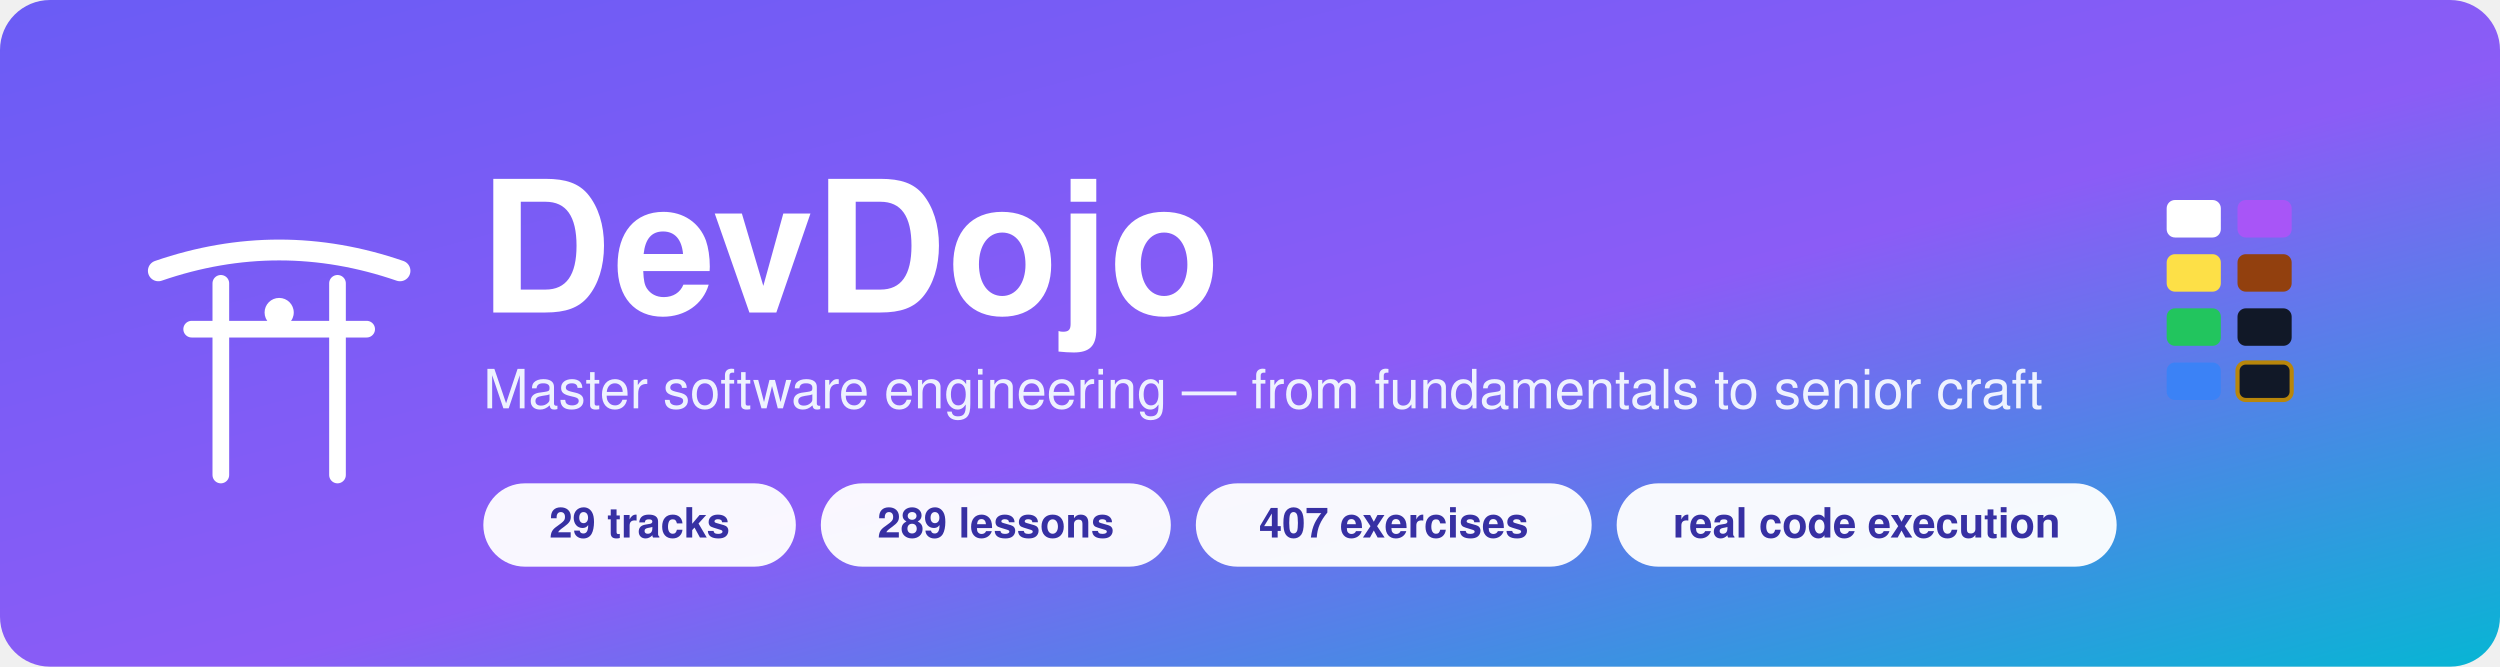
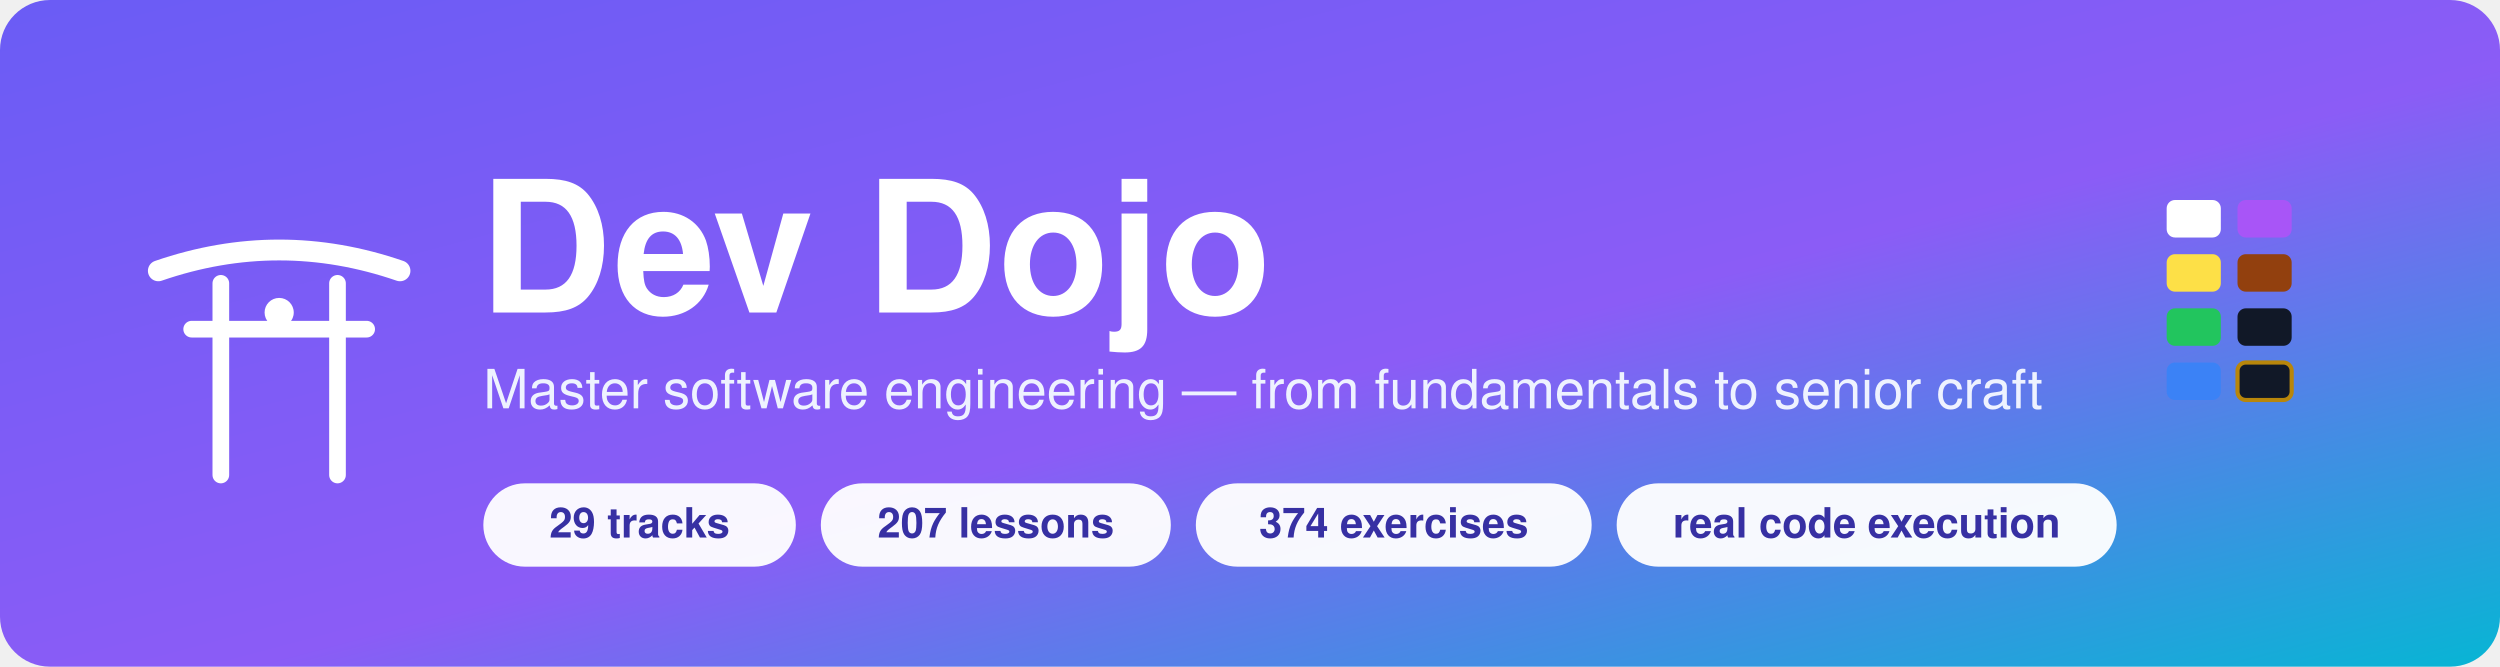
- <svg xmlns="http://www.w3.org/2000/svg" viewBox="0 0 1200 320" role="img" aria-label="DevDojo — master software engineering">
+ <svg xmlns="http://www.w3.org/2000/svg" viewBox="0 0 1200 320" role="img" aria-label="Dev Dojo — master software engineering">
  <defs>
    <linearGradient id="bg" x1="0" y1="0" x2="1" y2="1">
      <stop offset="0" stop-color="#6a5cf5" />
      <stop offset="0.55" stop-color="#8b5cf6" />
      <stop offset="1" stop-color="#06b6d4" />
    </linearGradient>
  </defs>
  <rect width="1200" height="320" rx="24" fill="url(#bg)" />
  <g transform="translate(70,96)" fill="none" stroke="#ffffff" stroke-width="8" stroke-linecap="round">
    <path d="M6 34 Q64 14 122 34" stroke-width="10" />
    <path d="M22 62 H106" />
    <path d="M36 40 V132" />
    <path d="M92 40 V132" />
  </g>
  <circle cx="134" cy="150" r="7" fill="#ffffff" />
-   <text x="230" y="150" font-family="Segoe UI, Helvetica, Arial, sans-serif" font-size="88" font-weight="800" fill="#ffffff">DevDojo</text>
+   <text x="230" y="150" font-family="Segoe UI, Helvetica, Arial, sans-serif" font-size="88" font-weight="800" fill="#ffffff">Dev Dojo</text>
  <text x="232" y="196" font-family="Segoe UI, Helvetica, Arial, sans-serif" font-size="26" font-weight="500" fill="#eef2ff">Master software engineering — from fundamentals to senior craft</text>
  <g font-family="Segoe UI, Helvetica, Arial, sans-serif" font-size="20" font-weight="700" fill="#3730a3">
    <g transform="translate(232,232)">
      <rect width="150" height="40" rx="20" fill="#ffffff" opacity="0.95" />
      <text x="75" y="26" text-anchor="middle">29 tracks</text>
    </g>
    <g transform="translate(394,232)">
      <rect width="168" height="40" rx="20" fill="#ffffff" opacity="0.95" />
-       <text x="84" y="26" text-anchor="middle">289 lessons</text>
+       <text x="84" y="26" text-anchor="middle">207 lessons</text>
    </g>
    <g transform="translate(574,232)">
      <rect width="190" height="40" rx="20" fill="#ffffff" opacity="0.95" />
-       <text x="95" y="26" text-anchor="middle">407 exercises</text>
+       <text x="95" y="26" text-anchor="middle">374 exercises</text>
    </g>
    <g transform="translate(776,232)">
      <rect width="240" height="40" rx="20" fill="#ffffff" opacity="0.95" />
      <text x="120" y="26" text-anchor="middle">real code execution</text>
    </g>
  </g>
  <g transform="translate(1040,96)">
    <rect x="0" y="0" width="26" height="18" rx="4" fill="#ffffff" />
    <rect x="0" y="26" width="26" height="18" rx="4" fill="#fde047" />
    <rect x="0" y="52" width="26" height="18" rx="4" fill="#22c55e" />
    <rect x="0" y="78" width="26" height="18" rx="4" fill="#3b82f6" />
    <rect x="34" y="0" width="26" height="18" rx="4" fill="#a855f7" />
    <rect x="34" y="26" width="26" height="18" rx="4" fill="#92400e" />
    <rect x="34" y="52" width="26" height="18" rx="4" fill="#111827" />
    <rect x="34" y="78" width="26" height="18" rx="4" fill="#111827" stroke="#b8860b" stroke-width="2" />
  </g>
</svg>
